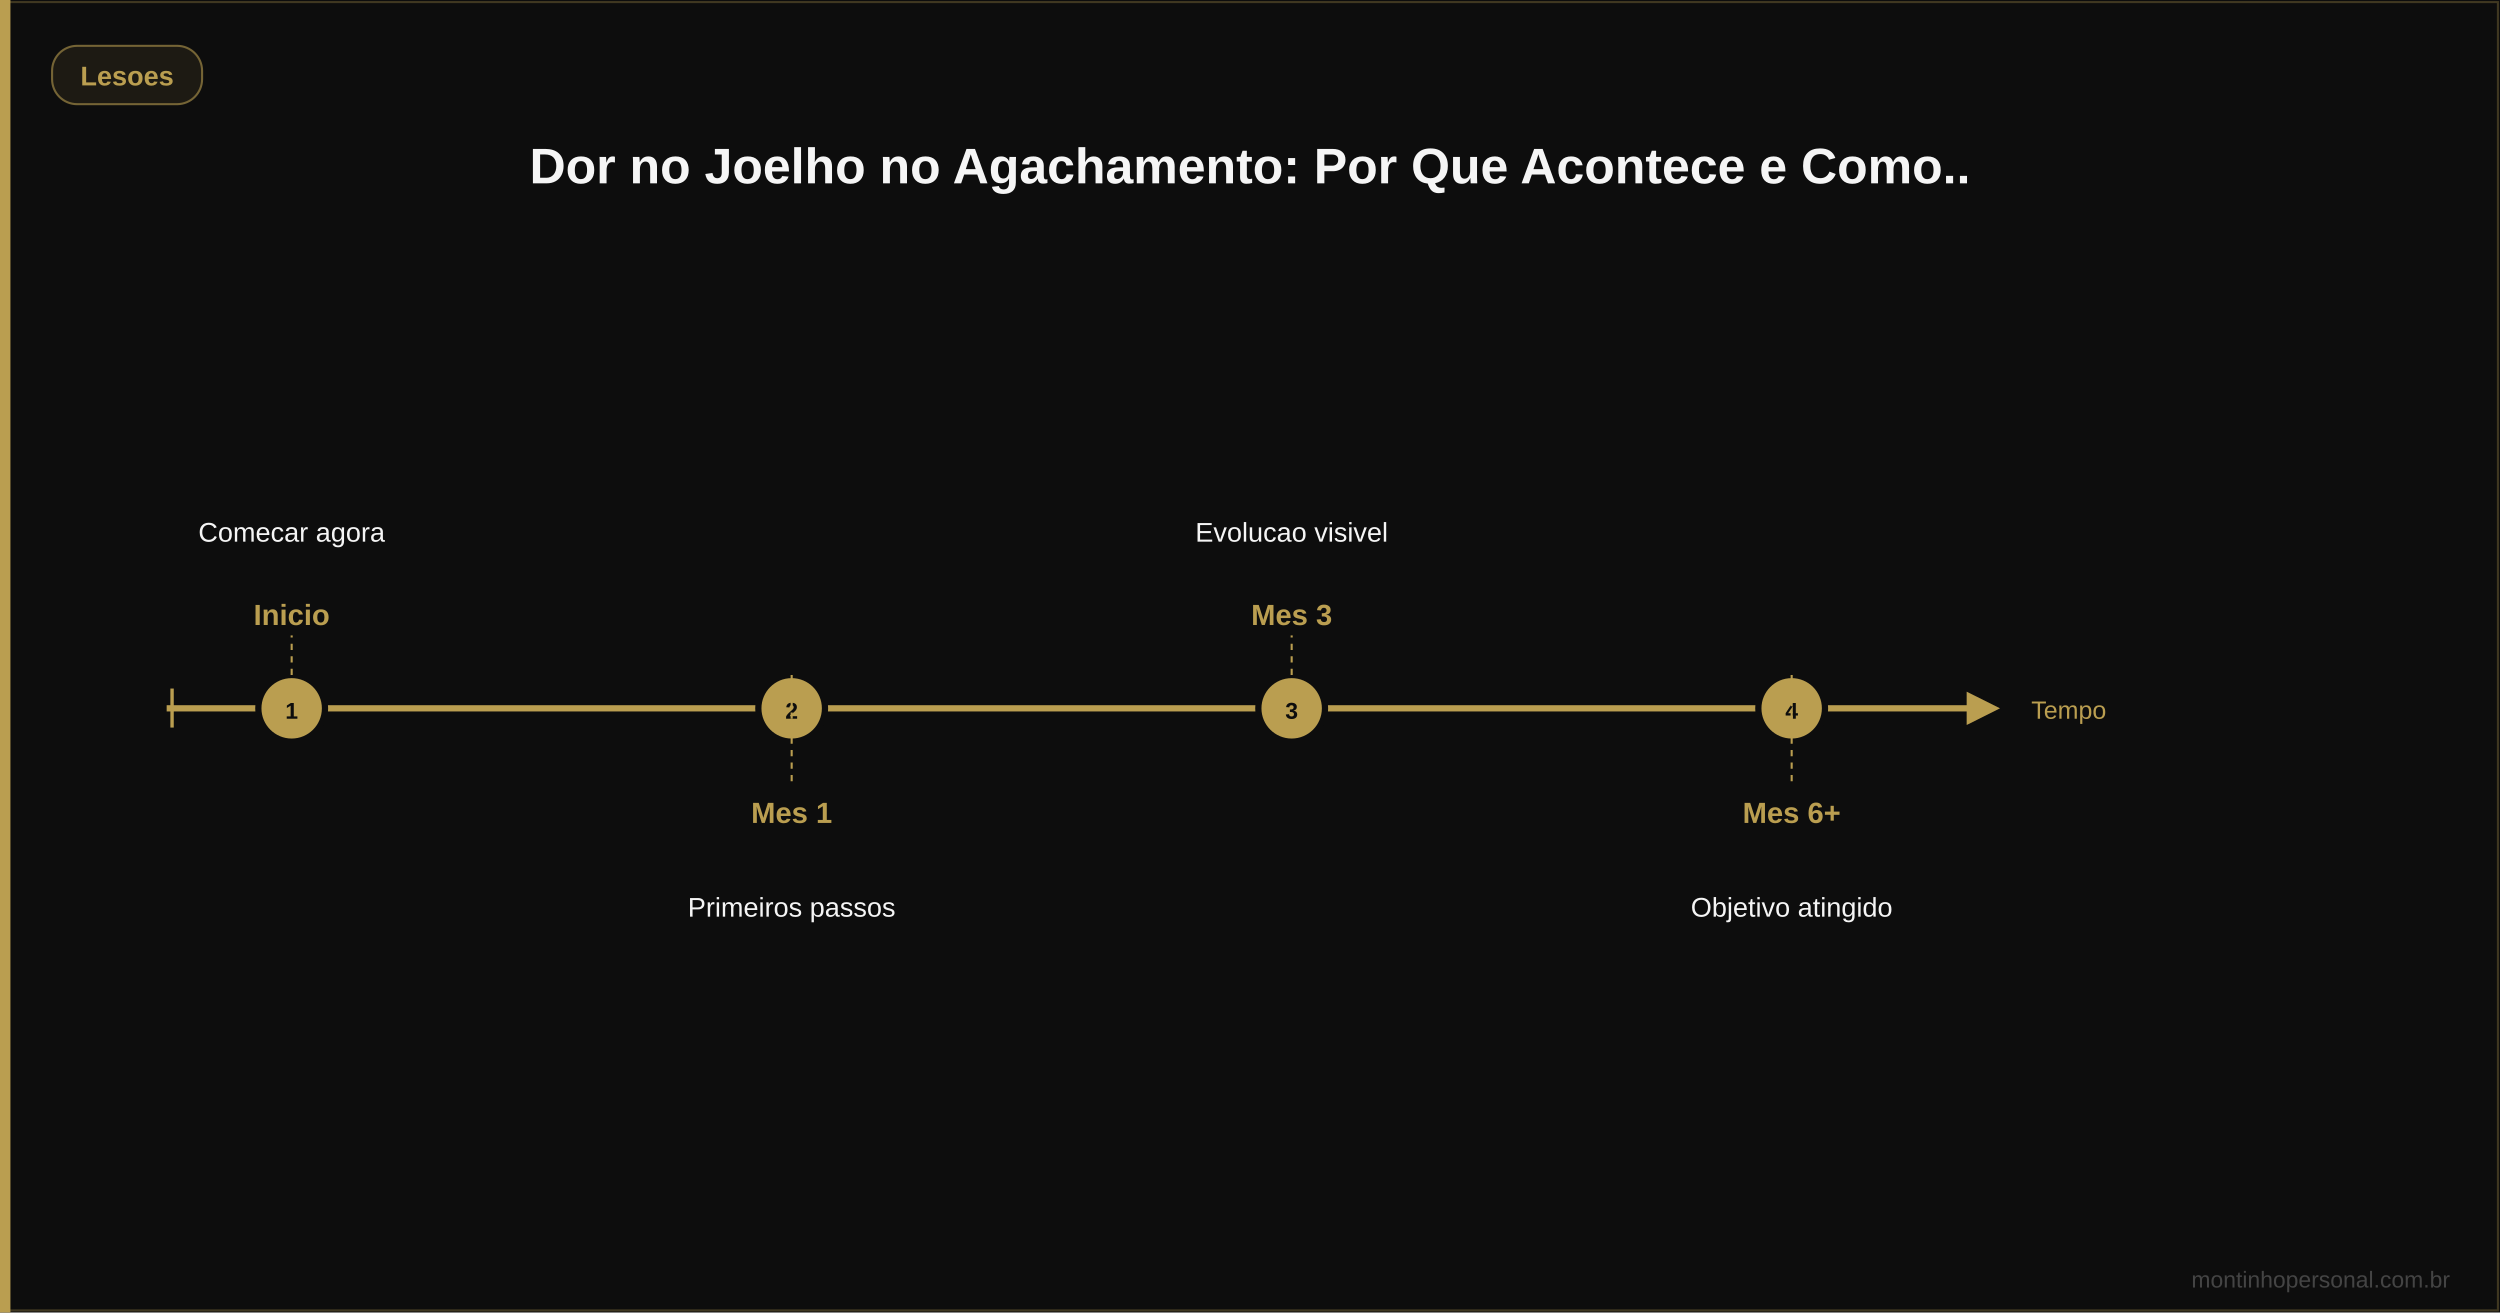
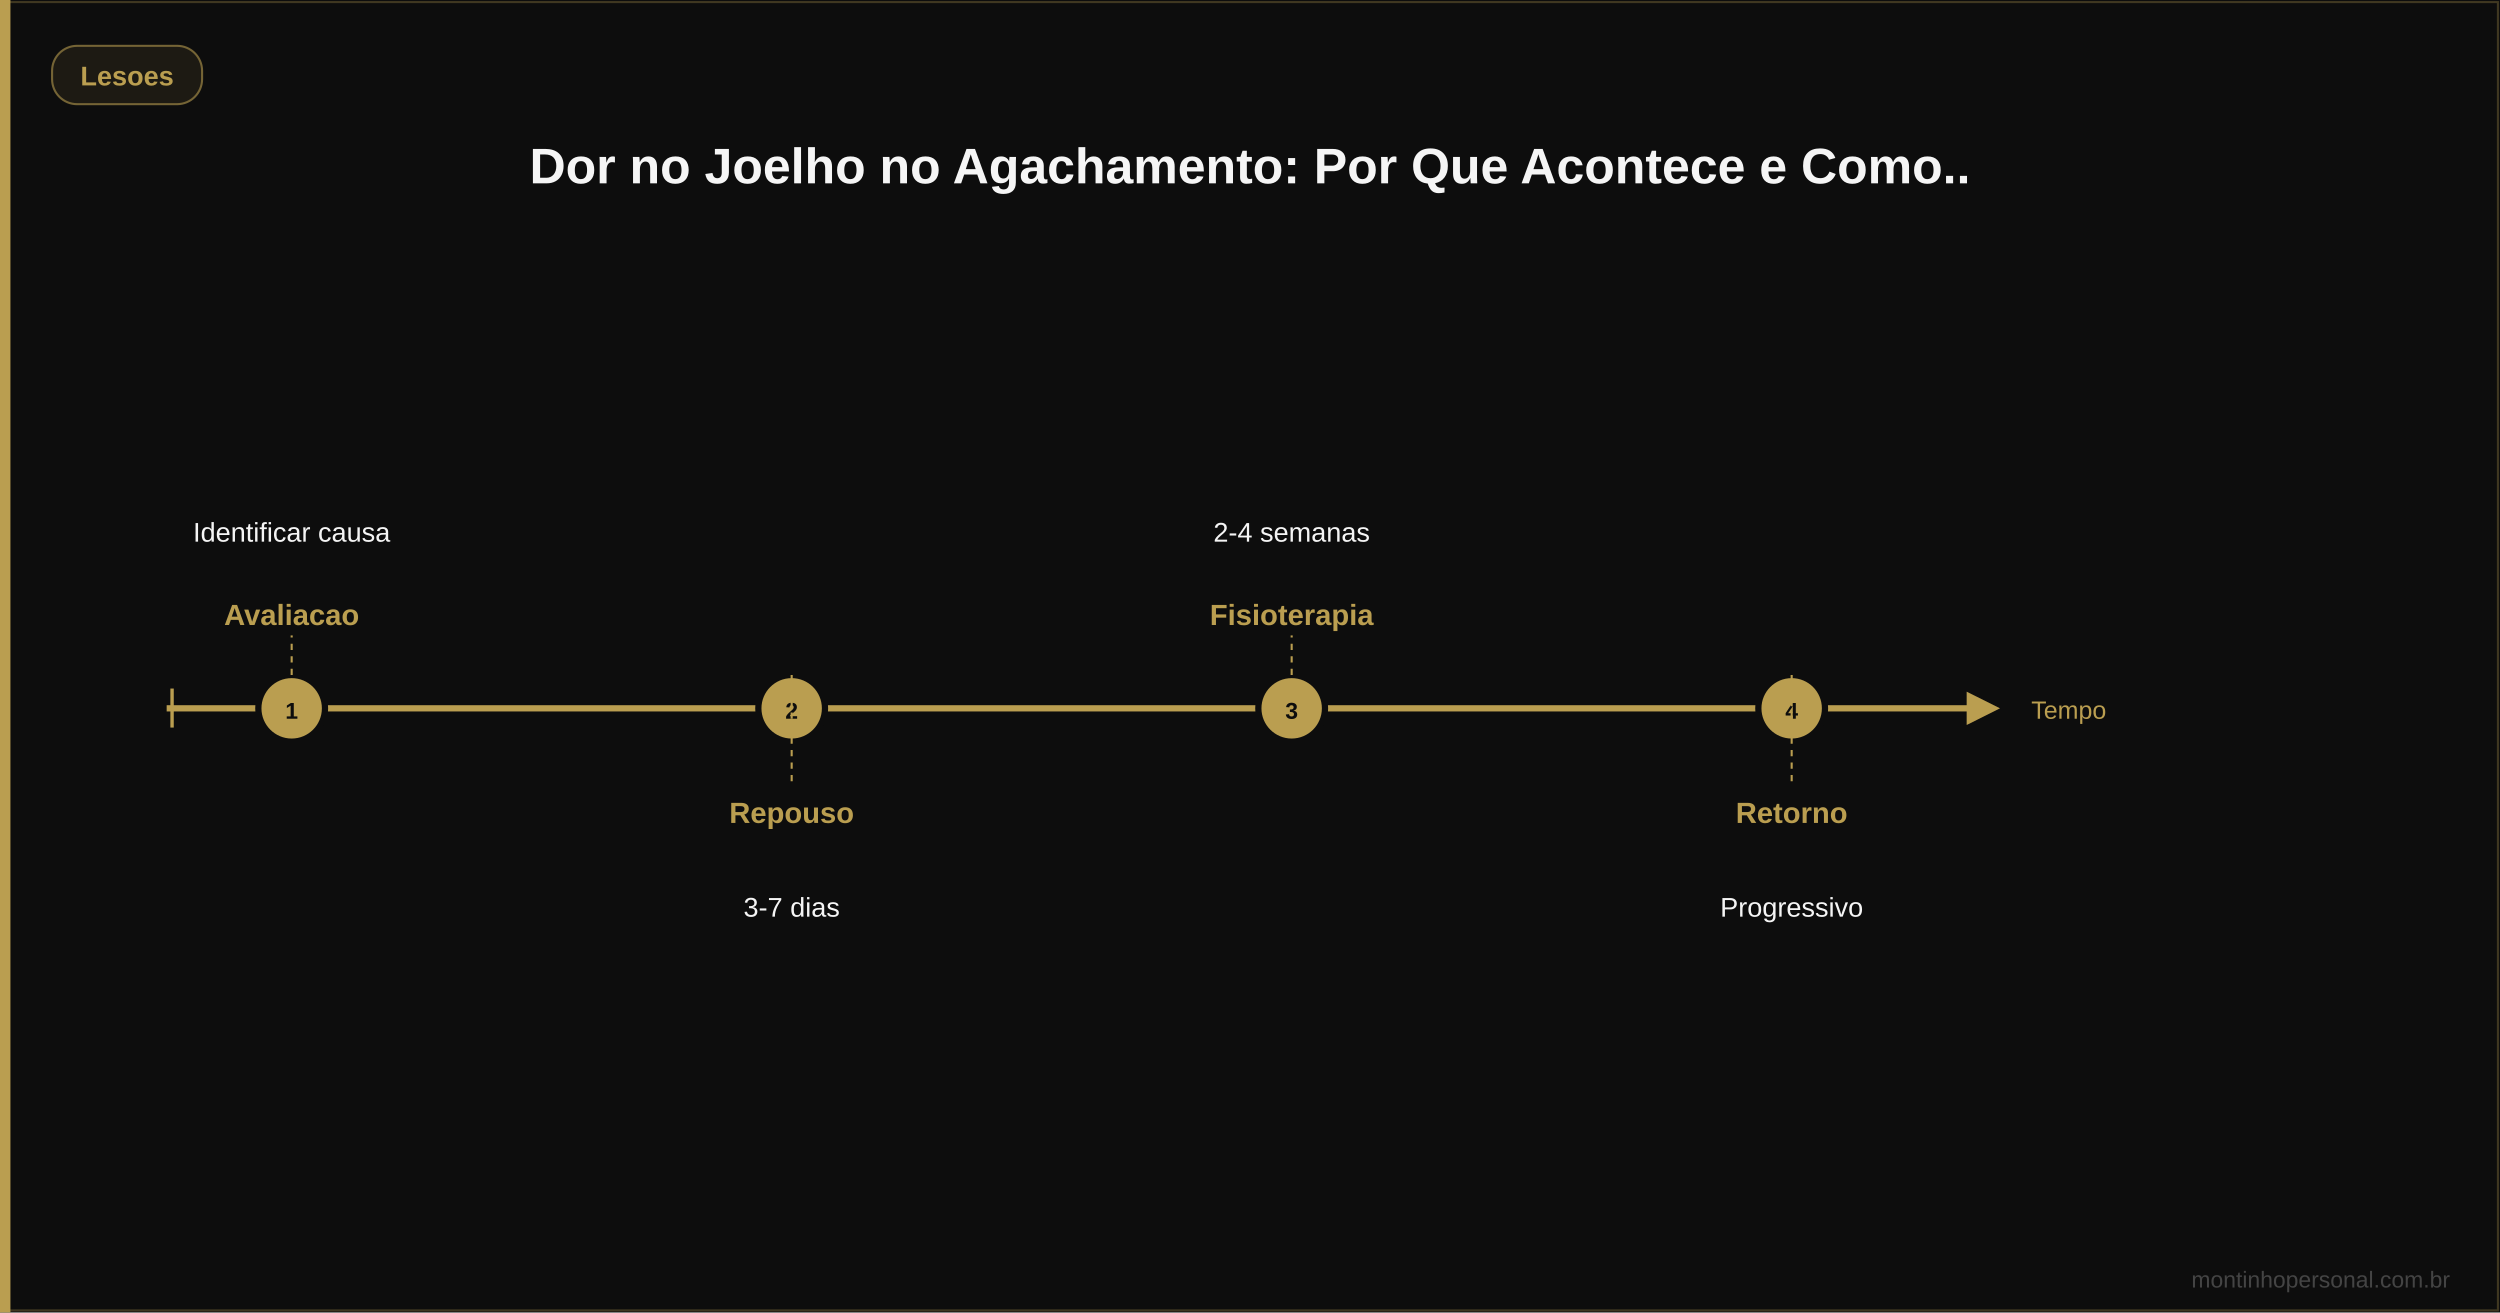
<svg xmlns="http://www.w3.org/2000/svg" viewBox="0 0 1200 630" width="1200" height="630" role="img" aria-label="Dor no Joelho no Agachamento: Por Que Acontece e Como Treinar com Se..">
  <rect width="1200" height="630" fill="#0d0d0d" />
  <rect x="0" y="0" width="5" height="630" fill="#BA9E50" />
  <rect x="1" y="1" width="1198" height="628" fill="none" stroke="#BA9E50" stroke-width="1" opacity="0.3" />
  <rect x="25" y="22" width="72" height="28" rx="12" fill="#BA9E50" fill-opacity="0.15" stroke="#BA9E50" stroke-width="1" opacity="0.6" />
  <text x="61" y="41" font-family="Arial,sans-serif" font-size="13" fill="#BA9E50" text-anchor="middle" font-weight="600">Lesoes</text>
  <text x="600" y="88" font-family="Arial,sans-serif" font-size="24" fill="#F5F5F5" text-anchor="middle" font-weight="bold">Dor no Joelho no Agachamento: Por Que Acontece e Como..</text>
  <line x1="80" y1="340" x2="950" y2="340" stroke="#BA9E50" stroke-width="3" />
  <polygon points="960,340 944,332 944,348" fill="#BA9E50" />
  <text x="975" y="345" font-family="Arial,sans-serif" font-size="12" fill="#BA9E50">Tempo</text>
  <text x="80" y="345" font-family="Arial,sans-serif" font-size="20" fill="#BA9E50">|</text>
  <circle cx="140" cy="340" r="16" fill="#BA9E50" stroke="#0d0d0d" stroke-width="3" />
  <text x="140" y="345" font-family="Arial,sans-serif" font-size="11" fill="#0d0d0d" text-anchor="middle" font-weight="bold">1</text>
-   <text x="140" y="300" font-family="Arial,sans-serif" font-size="14" fill="#BA9E50" text-anchor="middle" font-weight="bold">Inicio</text>
-   <text x="140" y="260" font-family="Arial,sans-serif" font-size="13" fill="#F5F5F5" text-anchor="middle">Comecar agora</text>
+   <text x="140" y="300" font-family="Arial,sans-serif" font-size="14" fill="#BA9E50" text-anchor="middle" font-weight="bold">Avaliacao</text>
+   <text x="140" y="260" font-family="Arial,sans-serif" font-size="13" fill="#F5F5F5" text-anchor="middle">Identificar causa</text>
  <line x1="140" y1="324" x2="140" y2="305" stroke="#BA9E50" stroke-width="1" stroke-dasharray="3,3" />
  <circle cx="380" cy="340" r="16" fill="#BA9E50" stroke="#0d0d0d" stroke-width="3" />
  <text x="380" y="345" font-family="Arial,sans-serif" font-size="11" fill="#0d0d0d" text-anchor="middle" font-weight="bold">2</text>
-   <text x="380" y="395" font-family="Arial,sans-serif" font-size="14" fill="#BA9E50" text-anchor="middle" font-weight="bold">Mes 1</text>
-   <text x="380" y="440" font-family="Arial,sans-serif" font-size="13" fill="#F5F5F5" text-anchor="middle">Primeiros passos</text>
+   <text x="380" y="395" font-family="Arial,sans-serif" font-size="14" fill="#BA9E50" text-anchor="middle" font-weight="bold">Repouso</text>
+   <text x="380" y="440" font-family="Arial,sans-serif" font-size="13" fill="#F5F5F5" text-anchor="middle">3-7 dias</text>
  <line x1="380" y1="324" x2="380" y2="375" stroke="#BA9E50" stroke-width="1" stroke-dasharray="3,3" />
  <circle cx="620" cy="340" r="16" fill="#BA9E50" stroke="#0d0d0d" stroke-width="3" />
  <text x="620" y="345" font-family="Arial,sans-serif" font-size="11" fill="#0d0d0d" text-anchor="middle" font-weight="bold">3</text>
-   <text x="620" y="300" font-family="Arial,sans-serif" font-size="14" fill="#BA9E50" text-anchor="middle" font-weight="bold">Mes 3</text>
-   <text x="620" y="260" font-family="Arial,sans-serif" font-size="13" fill="#F5F5F5" text-anchor="middle">Evolucao visivel</text>
+   <text x="620" y="300" font-family="Arial,sans-serif" font-size="14" fill="#BA9E50" text-anchor="middle" font-weight="bold">Fisioterapia</text>
+   <text x="620" y="260" font-family="Arial,sans-serif" font-size="13" fill="#F5F5F5" text-anchor="middle">2-4 semanas</text>
  <line x1="620" y1="324" x2="620" y2="305" stroke="#BA9E50" stroke-width="1" stroke-dasharray="3,3" />
  <circle cx="860" cy="340" r="16" fill="#BA9E50" stroke="#0d0d0d" stroke-width="3" />
  <text x="860" y="345" font-family="Arial,sans-serif" font-size="11" fill="#0d0d0d" text-anchor="middle" font-weight="bold">4</text>
-   <text x="860" y="395" font-family="Arial,sans-serif" font-size="14" fill="#BA9E50" text-anchor="middle" font-weight="bold">Mes 6+</text>
-   <text x="860" y="440" font-family="Arial,sans-serif" font-size="13" fill="#F5F5F5" text-anchor="middle">Objetivo atingido</text>
+   <text x="860" y="395" font-family="Arial,sans-serif" font-size="14" fill="#BA9E50" text-anchor="middle" font-weight="bold">Retorno</text>
+   <text x="860" y="440" font-family="Arial,sans-serif" font-size="13" fill="#F5F5F5" text-anchor="middle">Progressivo</text>
  <line x1="860" y1="324" x2="860" y2="375" stroke="#BA9E50" stroke-width="1" stroke-dasharray="3,3" />
  <text x="1176" y="618" font-family="Arial,sans-serif" font-size="11" fill="#444" text-anchor="end">montinhopersonal.com.br</text>
</svg>
